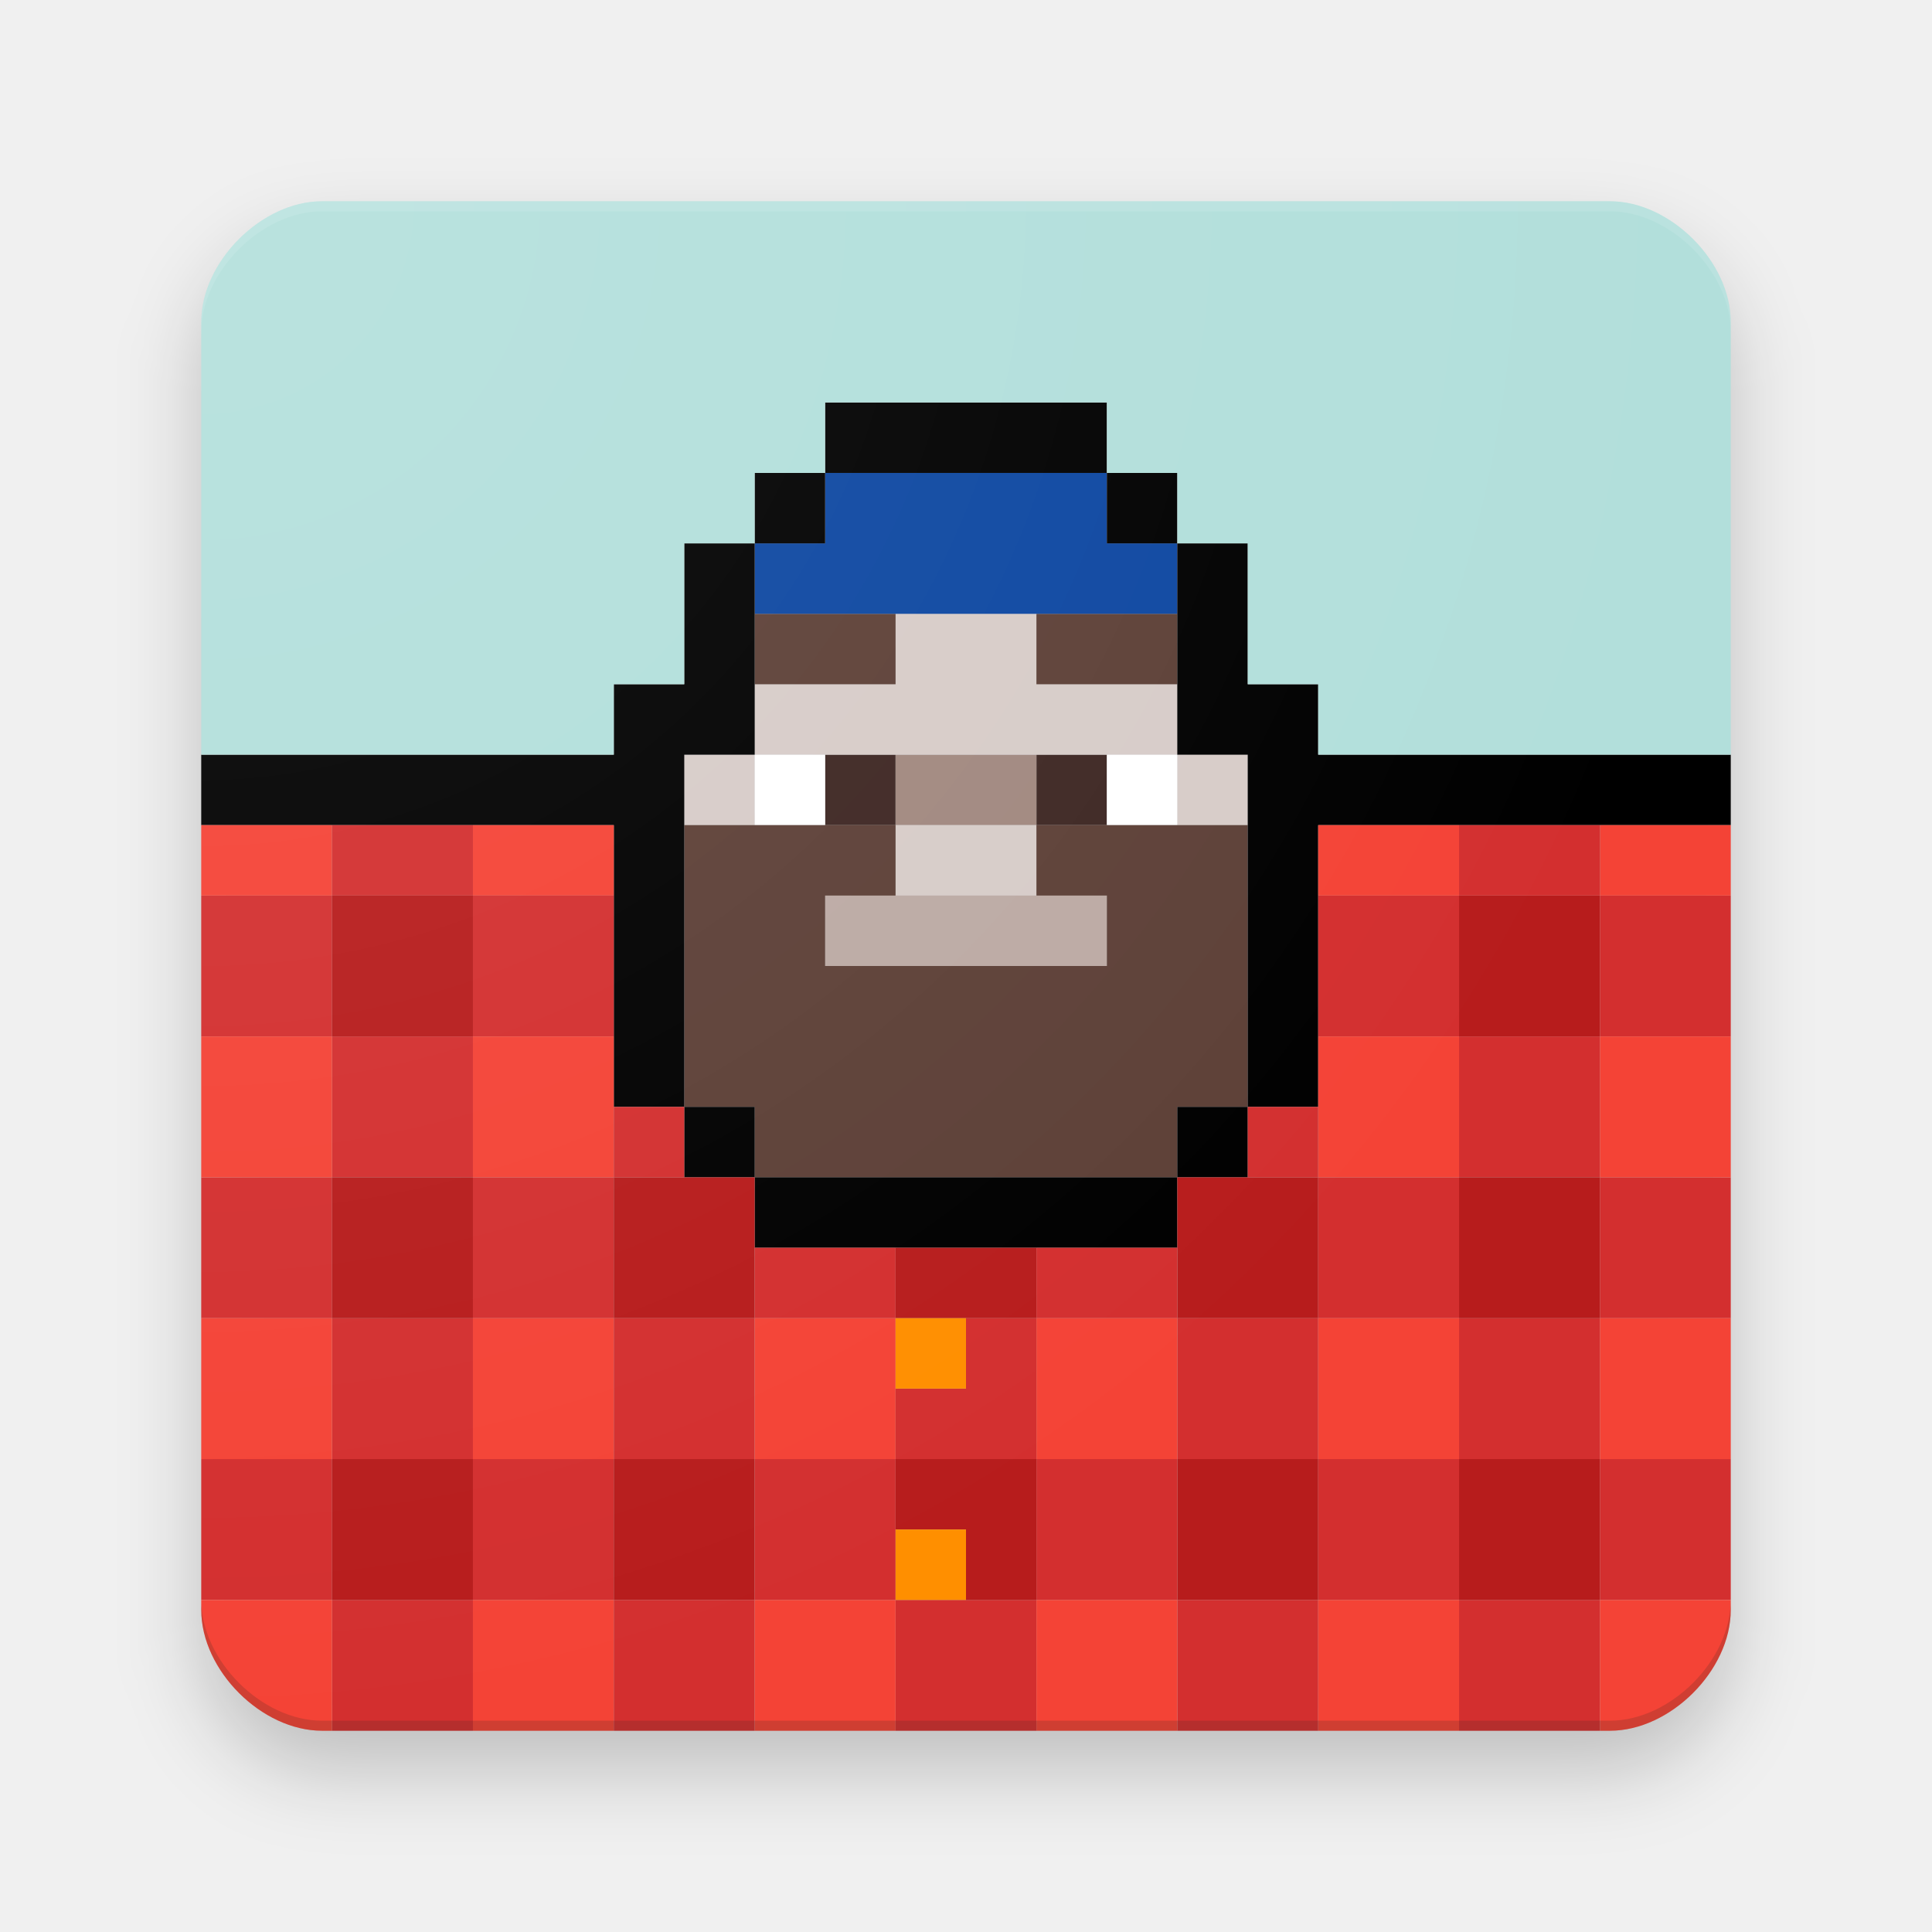
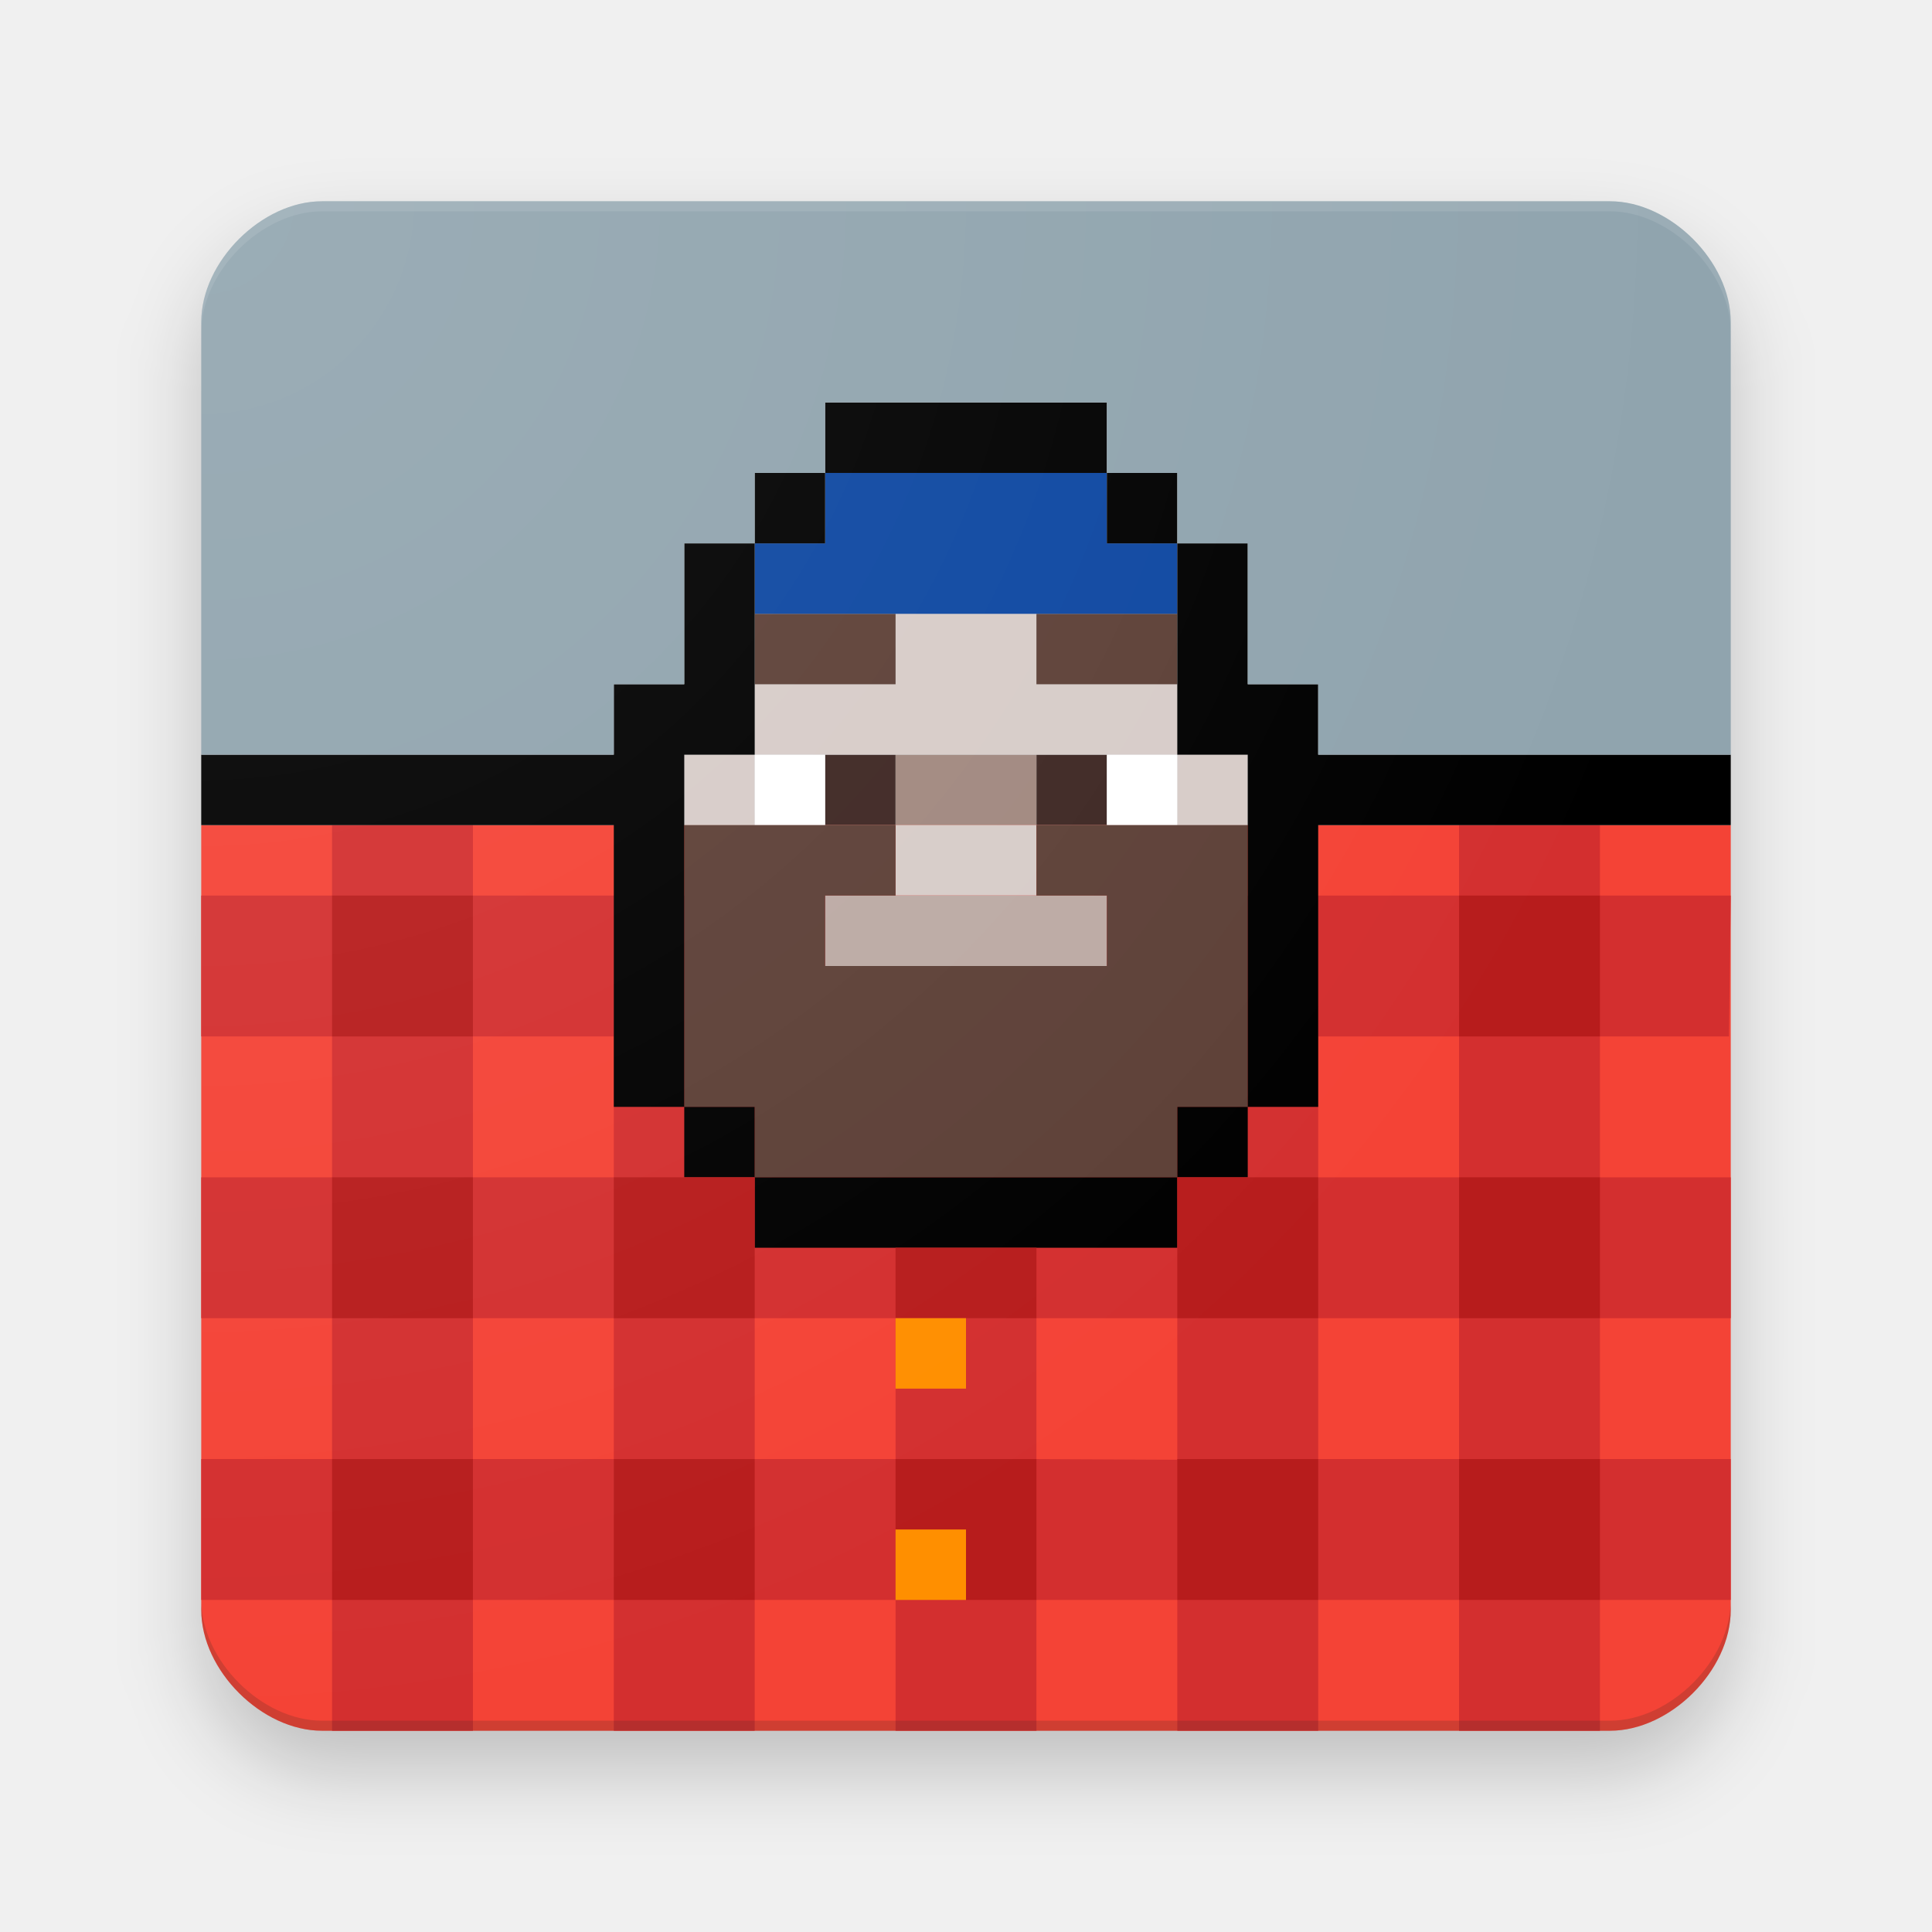
<svg xmlns="http://www.w3.org/2000/svg" xmlns:xlink="http://www.w3.org/1999/xlink" width="192" height="192" viewBox="0 0 192 192" id="svg2" version="1.1">
  <defs id="defs4">
    <linearGradient id="linearGradient4194">
      <stop style="stop-color:#ffffff;stop-opacity:1;" offset="0" id="stop4196" />
      <stop style="stop-color:#ffffff;stop-opacity:0;" offset="1" id="stop4198" />
    </linearGradient>
    <clipPath clipPathUnits="userSpaceOnUse" id="clipPath10430">
      <path d="m 1241.028,39.341 224.537,0 0,178.031 -224.537,0 0,-178.031 z" id="path10432" />
    </clipPath>
    <clipPath clipPathUnits="userSpaceOnUse" id="clipPath10438">
      <path d="m 1260.156,213.348 0,-170.227 191.334,0 0,170.227" id="path10440" />
    </clipPath>
    <radialGradient xlink:href="#linearGradient4194" id="radialGradient4200" cx="20" cy="880.362" fx="20" fy="880.362" r="76" gradientTransform="matrix(2.6607556e-7,2,-2,2.6629458e-7,1780.725,840.3619)" gradientUnits="userSpaceOnUse" />
    <filter style="color-interpolation-filters:sRGB;" id="filter5248">
      <feFlood flood-opacity="0.2" flood-color="rgb(0,0,0)" result="flood" id="feFlood5250" />
      <feComposite in="flood" in2="SourceGraphic" operator="in" result="composite1" id="feComposite5252" />
      <feGaussianBlur in="composite1" stdDeviation="4" result="blur" id="feGaussianBlur5254" />
      <feOffset dx="4.57967e-015" dy="4" result="offset" id="feOffset5256" />
      <feComposite in="SourceGraphic" in2="offset" operator="over" result="composite2" id="feComposite5258" />
    </filter>
  </defs>
  <g id="layer2">
-     <g transform="translate(0,-860.3622)" style="filter:url(#filter5248)" id="g4993">
-       <path id="path4809" d="m 82,942.362 0,-7 7,0 0,7 z" style="fill:#3e2723;fill-opacity:1;fill-rule:evenodd;stroke:none;stroke-width:1px;stroke-linecap:butt;stroke-linejoin:miter;stroke-opacity:1" />
-       <path id="path4811" d="m 110,942.362 0,-7 -7,0 0,7 z" style="fill:#3e2723;fill-opacity:1;fill-rule:evenodd;stroke:none;stroke-width:1px;stroke-linecap:butt;stroke-linejoin:miter;stroke-opacity:1" />
-       <path id="path4813" d="m 89,942.362 14,0 0,-7 -14,0 z" style="fill:#a1887f;fill-opacity:1;fill-rule:evenodd;stroke:none;stroke-width:1px;stroke-linecap:butt;stroke-linejoin:miter;stroke-opacity:1" />
-       <path id="path4817" d="m 75,935.362 42,0 0,-7 -14,0 0,-7 -14,0 0,7 -14,0 z" style="fill:#d7ccc8;fill-opacity:1;fill-rule:evenodd;stroke:none;stroke-width:1px;stroke-linecap:butt;stroke-linejoin:miter;stroke-opacity:1" />
-       <path id="path4819" d="m 89,942.362 0,7 14,0 0,-7 z" style="fill:#d7ccc8;fill-opacity:1;fill-rule:evenodd;stroke:none;stroke-width:1px;stroke-linecap:butt;stroke-linejoin:miter;stroke-opacity:1" />
-       <path id="path4821" d="m 75,935.362 0,7 -7,0 0,-7 z" style="fill:#d7ccc8;fill-opacity:1;fill-rule:evenodd;stroke:none;stroke-width:1px;stroke-linecap:butt;stroke-linejoin:miter;stroke-opacity:1" />
-       <path id="path4823" d="m 117,935.362 0,7 7,0 0,-7 z" style="fill:#d7ccc8;fill-opacity:1;fill-rule:evenodd;stroke:none;stroke-width:1px;stroke-linecap:butt;stroke-linejoin:miter;stroke-opacity:1" />
-       <path id="path4825" d="m 110,935.362 0,7 7,0 0,-7 z" style="fill:#ffffff;fill-opacity:1;fill-rule:evenodd;stroke:none;stroke-width:1px;stroke-linecap:butt;stroke-linejoin:miter;stroke-opacity:1" />
-       <path id="path4827" d="m 82,942.362 -7,0 0,-7 7,0 z" style="fill:#ffffff;fill-opacity:1;fill-rule:evenodd;stroke:none;stroke-width:1px;stroke-linecap:butt;stroke-linejoin:miter;stroke-opacity:1" />
-       <path id="path4829" d="m 82,949.362 0,7 28,0 0,-7 z" style="fill:#bcaaa4;fill-opacity:1;fill-rule:evenodd;stroke:none;stroke-width:1px;stroke-linecap:butt;stroke-linejoin:miter;stroke-opacity:1" />
-       <path id="path4831" d="m 75,928.362 0,-7 14,0 0,7 z" style="fill:#5d4037;fill-opacity:1;fill-rule:evenodd;stroke:none;stroke-width:1px;stroke-linecap:butt;stroke-linejoin:miter;stroke-opacity:1" />
-       <path id="path4833" d="m 103,921.362 0,7 14,0 0,-7 z" style="fill:#5d4037;fill-opacity:1;fill-rule:evenodd;stroke:none;stroke-width:1px;stroke-linecap:butt;stroke-linejoin:miter;stroke-opacity:1" />
-       <path id="path4835" d="m 68,942.362 21,0 0,7 -7,0 0,7 28,0 0,-7 -7,0 0,-7 21,0 0,28 -7,0 0,7 -42,0 0,-7 -7,0 z" style="fill:#5d4037;fill-opacity:1;fill-rule:evenodd;stroke:none;stroke-width:1px;stroke-linecap:butt;stroke-linejoin:miter;stroke-opacity:1" />
-       <path id="path4837" d="m 75,921.362 0,-7 7,0 0,-7 28,0 0,7 7,0 0,7 z" style="fill:#0d47a1;fill-opacity:1;fill-rule:evenodd;stroke:none;stroke-width:1px;stroke-linecap:butt;stroke-linejoin:miter;stroke-opacity:1" />
-       <path id="path4839" d="m 82,907.362 0,-7 28,0 0,7 z" style="fill:#000000;fill-opacity:1;fill-rule:evenodd;stroke:none;stroke-width:1px;stroke-linecap:butt;stroke-linejoin:miter;stroke-opacity:1" />
-       <path id="path4841" d="m 110,907.362 7,0 0,7 -7,0 0,-7 z" style="fill:#000000;fill-opacity:1;fill-rule:evenodd;stroke:none;stroke-width:1px;stroke-linecap:butt;stroke-linejoin:miter;stroke-opacity:1" />
-       <path id="path4843" d="m 117,914.362 7,0 0,14 7,0 0,7 41,0 0,7 -41,0 0,28 -7,0 0,-35 -7,0 z" style="fill:#000000;fill-opacity:1;fill-rule:evenodd;stroke:none;stroke-width:1px;stroke-linecap:butt;stroke-linejoin:miter;stroke-opacity:1" />
-       <path id="path4845" d="m 124,970.362 0,7 -7,0 0,-7 z" style="fill:#000000;fill-opacity:1;fill-rule:evenodd;stroke:none;stroke-width:1px;stroke-linecap:butt;stroke-linejoin:miter;stroke-opacity:1" />
-       <path id="path4847" d="m 117,977.362 0,7 -42,0 0,-7 z" style="fill:#000000;fill-opacity:1;fill-rule:evenodd;stroke:none;stroke-width:1px;stroke-linecap:butt;stroke-linejoin:miter;stroke-opacity:1" />
-       <path id="path4849" d="m 75,977.362 -7,0 0,-7 7,0 z" style="fill:#000000;fill-opacity:1;fill-rule:evenodd;stroke:none;stroke-width:1px;stroke-linecap:butt;stroke-linejoin:miter;stroke-opacity:1" />
-       <path id="path4851" d="m 68,970.362 -7,0 0,-28 -41,0 0,-7 41,0 0,-7 7,0 0,-14 7,0 0,21 -7,0 z" style="fill:#000000;fill-opacity:1;fill-rule:evenodd;stroke:none;stroke-width:1px;stroke-linecap:butt;stroke-linejoin:miter;stroke-opacity:1" />
-       <path id="path4853" d="m 75,914.362 0,-7 7,0 0,7 z" style="fill:#000000;fill-opacity:1;fill-rule:evenodd;stroke:none;stroke-width:1px;stroke-linecap:butt;stroke-linejoin:miter;stroke-opacity:1" />
-       <path id="path4855" d="m 61,949.362 -14,0 0,-7 14,0 z" style="fill:#f44336;fill-opacity:1;fill-rule:evenodd;stroke:none;stroke-width:1px;stroke-linecap:butt;stroke-linejoin:miter;stroke-opacity:1" />
-       <path id="path4857" d="m 61,949.362 0,14 -14,0 0,-14 z" style="fill:#d32f2f;fill-opacity:1;fill-rule:evenodd;stroke:none;stroke-width:1px;stroke-linecap:butt;stroke-linejoin:miter;stroke-opacity:1" />
-       <path style="fill:#d32f2f;fill-opacity:1;fill-rule:evenodd;stroke:none;stroke-width:1px;stroke-linecap:butt;stroke-linejoin:miter;stroke-opacity:1" d="m 61,977.362 0,14 -14,0 0,-14 z" id="path4859" />
-       <path id="path4861" d="m 61,1005.362 0,14 -14,0 0,-14 z" style="fill:#d32f2f;fill-opacity:1;fill-rule:evenodd;stroke:none;stroke-width:1px;stroke-linecap:butt;stroke-linejoin:miter;stroke-opacity:1" />
-       <path style="fill:#d32f2f;fill-opacity:1;fill-rule:evenodd;stroke:none;stroke-width:1px;stroke-linecap:butt;stroke-linejoin:miter;stroke-opacity:1" d="m 47,963.362 0,14 -14,0 0,-14 z" id="path4863" />
-       <path id="path4865" d="m 33,977.362 0,14 -13,0 0,-14 z" style="fill:#d32f2f;fill-opacity:1;fill-rule:evenodd;stroke:none;stroke-width:1px;stroke-linecap:butt;stroke-linejoin:miter;stroke-opacity:1" />
-       <path style="fill:#d32f2f;fill-opacity:1;fill-rule:evenodd;stroke:none;stroke-width:1px;stroke-linecap:butt;stroke-linejoin:miter;stroke-opacity:1" d="m 33,1005.362 0,14 -13,0 0,-14 z" id="path4867" />
-       <path id="path4869" d="m 47,1019.362 0,13 -14,0 0,-13 z" style="fill:#d32f2f;fill-opacity:1;fill-rule:evenodd;stroke:none;stroke-width:1px;stroke-linecap:butt;stroke-linejoin:miter;stroke-opacity:1" />
-       <path style="fill:#d32f2f;fill-opacity:1;fill-rule:evenodd;stroke:none;stroke-width:1px;stroke-linecap:butt;stroke-linejoin:miter;stroke-opacity:1" d="m 47,991.362 0,14 -14,0 0,-14 z" id="path4871" />
-       <path id="path4873" d="m 33,949.362 0,14 -13,0 0,-14 z" style="fill:#d32f2f;fill-opacity:1;fill-rule:evenodd;stroke:none;stroke-width:1px;stroke-linecap:butt;stroke-linejoin:miter;stroke-opacity:1" />
-       <path style="fill:#f44336;fill-opacity:1;fill-rule:evenodd;stroke:none;stroke-width:1px;stroke-linecap:butt;stroke-linejoin:miter;stroke-opacity:1" d="m 33,949.362 -13,0 0,-7 13,0 z" id="path4877" />
-       <path style="fill:#d32f2f;fill-opacity:1;fill-rule:evenodd;stroke:none;stroke-width:1px;stroke-linecap:butt;stroke-linejoin:miter;stroke-opacity:1" d="m 47,949.362 -14,0 0,-7 14,0 z" id="path4879" />
-       <path style="fill:#b71c1c;fill-opacity:1;fill-rule:evenodd;stroke:none;stroke-width:1px;stroke-linecap:butt;stroke-linejoin:miter;stroke-opacity:1" d="m 47,949.362 0,14 -14,0 0,-14 z" id="path4881" />
-       <path id="path4883" d="m 47,977.362 0,14 -14,0 0,-14 z" style="fill:#b71c1c;fill-opacity:1;fill-rule:evenodd;stroke:none;stroke-width:1px;stroke-linecap:butt;stroke-linejoin:miter;stroke-opacity:1" />
-       <path style="fill:#b71c1c;fill-opacity:1;fill-rule:evenodd;stroke:none;stroke-width:1px;stroke-linecap:butt;stroke-linejoin:miter;stroke-opacity:1" d="m 47,1005.362 0,14 -14,0 0,-14 z" id="path4885" />
-       <path id="path4887" d="m 75,1005.362 0,14 -14,0 0,-14 z" style="fill:#b71c1c;fill-opacity:1;fill-rule:evenodd;stroke:none;stroke-width:1px;stroke-linecap:butt;stroke-linejoin:miter;stroke-opacity:1" />
-       <path style="fill:#b71c1c;fill-opacity:1;fill-rule:evenodd;stroke:none;stroke-width:1px;stroke-linecap:butt;stroke-linejoin:miter;stroke-opacity:1" d="m 131,1005.362 0,14 -14,0 0,-14 z" id="path4889" />
-       <path style="fill:#b71c1c;fill-opacity:1;fill-rule:evenodd;stroke:none;stroke-width:1px;stroke-linecap:butt;stroke-linejoin:miter;stroke-opacity:1" d="m 75,977.362 0,14 -14,0 0,-14 z" id="path4891" />
-       <path style="fill:#f44336;fill-opacity:1;fill-rule:evenodd;stroke:none;stroke-width:1px;stroke-linecap:butt;stroke-linejoin:miter;stroke-opacity:1" d="m 33,963.362 0,14 -13,0 0,-14 z" id="path4893" />
-       <path id="path4895" d="m 33,991.362 0,14 -13,0 0,-14 z" style="fill:#f44336;fill-opacity:1;fill-rule:evenodd;stroke:none;stroke-width:1px;stroke-linecap:butt;stroke-linejoin:miter;stroke-opacity:1" />
-       <path style="fill:#f44336;fill-opacity:1;fill-rule:evenodd;stroke:none;stroke-width:1px;stroke-linecap:butt;stroke-linejoin:miter;stroke-opacity:1" d="m 33,1019.362 0,13 -1,0 c -6,0 -12,-6 -12,-12 l 0,-1 z" id="path4897" />
-       <path id="path4899" d="m 61,963.362 0,14 -14,0 0,-14 z" style="fill:#f44336;fill-opacity:1;fill-rule:evenodd;stroke:none;stroke-width:1px;stroke-linecap:butt;stroke-linejoin:miter;stroke-opacity:1" />
-       <path id="path4901" d="m 61,977.362 7,0 0,-7 -7,0 z" style="fill:#d32f2f;fill-opacity:1;fill-rule:evenodd;stroke:none;stroke-width:1px;stroke-linecap:butt;stroke-linejoin:miter;stroke-opacity:1" />
-       <path style="fill:#f44336;fill-opacity:1;fill-rule:evenodd;stroke:none;stroke-width:1px;stroke-linecap:butt;stroke-linejoin:miter;stroke-opacity:1" d="m 61,991.362 0,14 -14,0 0,-14 z" id="path4903" />
-       <path id="path4905" d="m 61,1019.362 0,13 -14,0 0,-13 z" style="fill:#f44336;fill-opacity:1;fill-rule:evenodd;stroke:none;stroke-width:1px;stroke-linecap:butt;stroke-linejoin:miter;stroke-opacity:1" />
-       <path id="path4907" d="m 89,991.362 -14,0 0,-7 14,0 z" style="fill:#d32f2f;fill-opacity:1;fill-rule:evenodd;stroke:none;stroke-width:1px;stroke-linecap:butt;stroke-linejoin:miter;stroke-opacity:1" />
-       <path style="fill:#b71c1c;fill-opacity:1;fill-rule:evenodd;stroke:none;stroke-width:1px;stroke-linecap:butt;stroke-linejoin:miter;stroke-opacity:1" d="m 103,991.362 -14,0 0,-7 14,0 z" id="path4909" />
-       <path id="path4911" d="m 75,991.362 0,14 -14,0 0,-14 z" style="fill:#d32f2f;fill-opacity:1;fill-rule:evenodd;stroke:none;stroke-width:1px;stroke-linecap:butt;stroke-linejoin:miter;stroke-opacity:1" />
-       <path style="fill:#d32f2f;fill-opacity:1;fill-rule:evenodd;stroke:none;stroke-width:1px;stroke-linecap:butt;stroke-linejoin:miter;stroke-opacity:1" d="m 75,1019.362 0,13 -14,0 0,-13 z" id="path4913" />
-       <path id="path4915" d="m 103,1019.362 0,13 -14,0 0,-13 z" style="fill:#d32f2f;fill-opacity:1;fill-rule:evenodd;stroke:none;stroke-width:1px;stroke-linecap:butt;stroke-linejoin:miter;stroke-opacity:1" />
-       <path style="fill:#d32f2f;fill-opacity:1;fill-rule:evenodd;stroke:none;stroke-width:1px;stroke-linecap:butt;stroke-linejoin:miter;stroke-opacity:1" d="m 131,1019.362 0,13 -14,0 0,-13 z" id="path4917" />
-       <path id="path4919" d="m 159,1019.362 0,13 -14,0 0,-13 z" style="fill:#d32f2f;fill-opacity:1;fill-rule:evenodd;stroke:none;stroke-width:1px;stroke-linecap:butt;stroke-linejoin:miter;stroke-opacity:1" />
-       <path style="fill:#d32f2f;fill-opacity:1;fill-rule:evenodd;stroke:none;stroke-width:1px;stroke-linecap:butt;stroke-linejoin:miter;stroke-opacity:1" d="m 159,991.362 0,14 -14,0 0,-14 z" id="path4921" />
-       <path id="path4923" d="m 159,963.362 0,14 -14,0 0,-14 z" style="fill:#d32f2f;fill-opacity:1;fill-rule:evenodd;stroke:none;stroke-width:1px;stroke-linecap:butt;stroke-linejoin:miter;stroke-opacity:1" />
-       <path id="path4927" d="m 131,977.362 0,14 -14,0 0,-14 z" style="fill:#b71c1c;fill-opacity:1;fill-rule:evenodd;stroke:none;stroke-width:1px;stroke-linecap:butt;stroke-linejoin:miter;stroke-opacity:1" />
-       <path id="path4929" d="m 131,991.362 0,14 -14,0 0,-14 z" style="fill:#d32f2f;fill-opacity:1;fill-rule:evenodd;stroke:none;stroke-width:1px;stroke-linecap:butt;stroke-linejoin:miter;stroke-opacity:1" />
-       <path id="path4931" d="m 117,1005.362 0,14 -14,0 0,-14 z" style="fill:#d32f2f;fill-opacity:1;fill-rule:evenodd;stroke:none;stroke-width:1px;stroke-linecap:butt;stroke-linejoin:miter;stroke-opacity:1" />
-       <path style="fill:#d32f2f;fill-opacity:1;fill-rule:evenodd;stroke:none;stroke-width:1px;stroke-linecap:butt;stroke-linejoin:miter;stroke-opacity:1" d="m 89,1005.362 0,14 -14,0 0,-14 z" id="path4933" />
-       <path style="fill:#d32f2f;fill-opacity:1;fill-rule:evenodd;stroke:none;stroke-width:1px;stroke-linecap:butt;stroke-linejoin:miter;stroke-opacity:1" d="m 117,991.362 -14,0 0,-7 14,0 z" id="path4935" />
-       <path id="path4937" d="m 159,1005.362 0,14 -14,0 0,-14 z" style="fill:#b71c1c;fill-opacity:1;fill-rule:evenodd;stroke:none;stroke-width:1px;stroke-linecap:butt;stroke-linejoin:miter;stroke-opacity:1" />
-       <path style="fill:#d32f2f;fill-opacity:1;fill-rule:evenodd;stroke:none;stroke-width:1px;stroke-linecap:butt;stroke-linejoin:miter;stroke-opacity:1" d="m 145,1005.362 0,14 -14,0 0,-14 z" id="path4939" />
-       <path id="path4941" d="m 172,1005.362 0,14 -13,0 0,-14 z" style="fill:#d32f2f;fill-opacity:1;fill-rule:evenodd;stroke:none;stroke-width:1px;stroke-linecap:butt;stroke-linejoin:miter;stroke-opacity:1" />
-       <path style="fill:#b71c1c;fill-opacity:1;fill-rule:evenodd;stroke:none;stroke-width:1px;stroke-linecap:butt;stroke-linejoin:miter;stroke-opacity:1" d="m 159,977.362 0,14 -14,0 0,-14 z" id="path4943" />
-       <path id="path4945" d="m 159,949.362 0,14 -14,0 0,-14 z" style="fill:#b71c1c;fill-opacity:1;fill-rule:evenodd;stroke:none;stroke-width:1px;stroke-linecap:butt;stroke-linejoin:miter;stroke-opacity:1" />
-       <path id="path4947" d="m 145,977.362 0,14 -14,0 0,-14 z" style="fill:#d32f2f;fill-opacity:1;fill-rule:evenodd;stroke:none;stroke-width:1px;stroke-linecap:butt;stroke-linejoin:miter;stroke-opacity:1" />
-       <path style="fill:#d32f2f;fill-opacity:1;fill-rule:evenodd;stroke:none;stroke-width:1px;stroke-linecap:butt;stroke-linejoin:miter;stroke-opacity:1" d="m 145,949.362 0,14 -14,0 0,-14 z" id="path4949" />
-       <path style="fill:#d32f2f;fill-opacity:1;fill-rule:evenodd;stroke:none;stroke-width:1px;stroke-linecap:butt;stroke-linejoin:miter;stroke-opacity:1" d="m 172,977.362 0,14 -13,0 0,-14 z" id="path4951" />
-       <path id="path4953" d="m 172,949.362 0,14 -13,0 0,-14 z" style="fill:#d32f2f;fill-opacity:1;fill-rule:evenodd;stroke:none;stroke-width:1px;stroke-linecap:butt;stroke-linejoin:miter;stroke-opacity:1" />
-       <path style="fill:#f44336;fill-opacity:1;fill-rule:evenodd;stroke:none;stroke-width:1px;stroke-linecap:butt;stroke-linejoin:miter;stroke-opacity:1" d="m 89,1019.362 0,13 -14,0 0,-13 z" id="path4955" />
-       <path id="path4957" d="m 117,1019.362 0,13 -14,0 0,-13 z" style="fill:#f44336;fill-opacity:1;fill-rule:evenodd;stroke:none;stroke-width:1px;stroke-linecap:butt;stroke-linejoin:miter;stroke-opacity:1" />
-       <path style="fill:#f44336;fill-opacity:1;fill-rule:evenodd;stroke:none;stroke-width:1px;stroke-linecap:butt;stroke-linejoin:miter;stroke-opacity:1" d="m 145,1019.362 0,13 -14,0 0,-13 z" id="path4959" />
-       <path id="path4961" d="m 172,1019.362 0,1 c 0,6 -6,12 -12,12 l -1,0 0,-13 z" style="fill:#f44336;fill-opacity:1;fill-rule:evenodd;stroke:none;stroke-width:1px;stroke-linecap:butt;stroke-linejoin:miter;stroke-opacity:1" />
-       <path id="path4963" d="m 89,991.362 0,14 -14,0 0,-14 z" style="fill:#f44336;fill-opacity:1;fill-rule:evenodd;stroke:none;stroke-width:1px;stroke-linecap:butt;stroke-linejoin:miter;stroke-opacity:1" />
-       <path style="fill:#f44336;fill-opacity:1;fill-rule:evenodd;stroke:none;stroke-width:1px;stroke-linecap:butt;stroke-linejoin:miter;stroke-opacity:1" d="m 117,991.362 0,14 -14,0 0,-14 z" id="path4965" />
-       <path id="path4967" d="m 145,991.362 0,14 -14,0 0,-14 z" style="fill:#f44336;fill-opacity:1;fill-rule:evenodd;stroke:none;stroke-width:1px;stroke-linecap:butt;stroke-linejoin:miter;stroke-opacity:1" />
-       <path style="fill:#f44336;fill-opacity:1;fill-rule:evenodd;stroke:none;stroke-width:1px;stroke-linecap:butt;stroke-linejoin:miter;stroke-opacity:1" d="m 172,991.362 0,14 -13,0 0,-14 z" id="path4969" />
-       <path id="path4971" d="m 172,963.362 0,14 -13,0 0,-14 z" style="fill:#f44336;fill-opacity:1;fill-rule:evenodd;stroke:none;stroke-width:1px;stroke-linecap:butt;stroke-linejoin:miter;stroke-opacity:1" />
-       <path style="fill:#f44336;fill-opacity:1;fill-rule:evenodd;stroke:none;stroke-width:1px;stroke-linecap:butt;stroke-linejoin:miter;stroke-opacity:1" d="m 145,963.362 0,14 -14,0 0,-14 z" id="path4973" />
-       <path id="path4975" d="m 124,977.362 7,0 0,-7 -7,0 z" style="fill:#d32f2f;fill-opacity:1;fill-rule:evenodd;stroke:none;stroke-width:1px;stroke-linecap:butt;stroke-linejoin:miter;stroke-opacity:1" />
-       <path style="fill:#f44336;fill-opacity:1;fill-rule:evenodd;stroke:none;stroke-width:1px;stroke-linecap:butt;stroke-linejoin:miter;stroke-opacity:1" d="m 172,949.362 -13,0 0,-7 13,0 z" id="path4977" />
-       <path style="fill:#f44336;fill-opacity:1;fill-rule:evenodd;stroke:none;stroke-width:1px;stroke-linecap:butt;stroke-linejoin:miter;stroke-opacity:1" d="m 145,949.362 -14,0 0,-7 14,0 z" id="path4979" />
-       <path id="path4981" d="m 159,949.362 -14,0 0,-7 14,0 z" style="fill:#d32f2f;fill-opacity:1;fill-rule:evenodd;stroke:none;stroke-width:1px;stroke-linecap:butt;stroke-linejoin:miter;stroke-opacity:1" />
-       <path id="path4983" d="m 89,1005.362 14,0 0,-14 -7,0 0,7 -7,0 z" style="fill:#d32f2f;fill-opacity:1;fill-rule:evenodd;stroke:none;stroke-width:1px;stroke-linecap:butt;stroke-linejoin:miter;stroke-opacity:1" />
-       <path id="path4985" d="m 89,1005.362 0,7 7,0 0,7 7,0 0,-14 z" style="fill:#b71c1c;fill-opacity:1;fill-rule:evenodd;stroke:none;stroke-width:1px;stroke-linecap:butt;stroke-linejoin:miter;stroke-opacity:1" />
-       <path id="path4987" d="m 20,935.362 41,0 0,-7 7,0 0,-14 7,0 0,-7 7,0 0,-7 28,0 0,7 7,0 0,7 7,0 0,14 7,0 0,7 41,0 0,-43 c 0,-6 -6,-12 -12,-12 l -128,0 c -6,0 -12,6 -12,12 z" style="fill:#b2dfdb;fill-opacity:1;fill-rule:evenodd;stroke:none;stroke-width:1px;stroke-linecap:butt;stroke-linejoin:miter;stroke-opacity:1" />
-       <path id="path4989" d="m 89,991.362 0,7 7,0 0,-7 z" style="fill:#ff8f00;fill-opacity:1;fill-rule:evenodd;stroke:none;stroke-width:1px;stroke-linecap:butt;stroke-linejoin:miter;stroke-opacity:1" />
-       <path style="fill:#ff8f00;fill-opacity:1;fill-rule:evenodd;stroke:none;stroke-width:1px;stroke-linecap:butt;stroke-linejoin:miter;stroke-opacity:1" d="m 89,1012.362 0,7 7,0 0,-7 z" id="path4991" />
+     <g id="g7391" style="filter:url(#filter5248)">
+       <path id="path4809" d="M 82 75 L 82 82 L 89 82 L 89 75 L 82 75 z M 103 75 L 103 82 L 110 82 L 110 75 L 103 75 z " style="fill:#3e2723;fill-opacity:1;fill-rule:evenodd;stroke:none;stroke-width:1px;stroke-linecap:butt;stroke-linejoin:miter;stroke-opacity:1" />
+       <path id="path4813" d="m 89,82 14,0 0,-7 -14,0 z" style="fill:#a1887f;fill-opacity:1;fill-rule:evenodd;stroke:none;stroke-width:1px;stroke-linecap:butt;stroke-linejoin:miter;stroke-opacity:1" />
+       <path id="path7382" d="m 20,82 152,0 0,78 c 0,6 -6,12 -12,12 l -128,0 c -6,0 -12,-6 -12,-12 z" style="fill:#f44336;fill-opacity:1;fill-rule:evenodd;stroke:none;stroke-width:1px;stroke-linecap:butt;stroke-linejoin:miter;stroke-opacity:1" />
+       <path id="path4817" d="M 89 61 L 89 68 L 75 68 L 75 75 L 117 75 L 117 68 L 103 68 L 103 61 L 89 61 z M 117 75 L 117 82 L 124 82 L 124 75 L 117 75 z M 75 75 L 68 75 L 68 82 L 75 82 L 75 75 z M 89 82 L 89 89 L 103 89 L 103 82 L 89 82 z " style="fill:#d7ccc8;fill-opacity:1;fill-rule:evenodd;stroke:none;stroke-width:1px;stroke-linecap:butt;stroke-linejoin:miter;stroke-opacity:1" />
+       <path id="path4825" d="M 75 75 L 75 82 L 82 82 L 82 75 L 75 75 z M 110 75 L 110 82 L 117 82 L 117 75 L 110 75 z " style="fill:#ffffff;fill-opacity:1;fill-rule:evenodd;stroke:none;stroke-width:1px;stroke-linecap:butt;stroke-linejoin:miter;stroke-opacity:1" />
+       <path id="path4865" d="m 33,82 0,7 -13,0 0,14 13,0 0,14 -13,0 0,14 13,0 0,14 -13,0 0,14 13,0 0,13 14,0 0,-13 14,0 0,13 14,0 0,-13 14,0 0,13 14,0 0,-13 14,0 0,13 14,0 0,-13 14,0 0,13 14,0 0,-13 13,0 0,-14 -13,0 0,-14 13,0 0,-14 -13,0 0,-14 12.822,0 L 172,89 l -13,0 0,-7 -14,0 0,7 -98,0 0,-7 z m 14,21 14,0 0,14 -14,0 z m 28,0 42,0 0,14 -42,0 z m 56,0 14,0 0,14 -14,0 z m -84,28 14,0 0,14 -14,0 z m 28,0 14,0 0,14 -14,0 z m 28,0 14,0 0,14.067 L 103,145 Z m 28,0 14,0 0,14 -14,0 z" style="fill:#d32f2f;fill-opacity:1;fill-rule:evenodd;stroke:none;stroke-width:1px;stroke-linecap:butt;stroke-linejoin:miter;stroke-opacity:1" />
+       <path id="path4829" d="m 82,89 0,7 28,0 0,-7 z" style="fill:#bcaaa4;fill-opacity:1;fill-rule:evenodd;stroke:none;stroke-width:1px;stroke-linecap:butt;stroke-linejoin:miter;stroke-opacity:1" />
+       <path id="path4831" d="M 75 61 L 75 68 L 89 68 L 89 61 L 75 61 z M 103 61 L 103 68 L 117 68 L 117 61 L 103 61 z M 68 82 L 68 110 L 75 110 L 75 117 L 117 117 L 117 110 L 124 110 L 124 82 L 103 82 L 103 89 L 110 89 L 110 96 L 82 96 L 82 89 L 89 89 L 89 82 L 68 82 z " style="fill:#5d4037;fill-opacity:1;fill-rule:evenodd;stroke:none;stroke-width:1px;stroke-linecap:butt;stroke-linejoin:miter;stroke-opacity:1" />
+       <path id="path4837" d="m 75,61 0,-7 7,0 0,-7 28,0 0,7 7,0 0,7 z" style="fill:#0d47a1;fill-opacity:1;fill-rule:evenodd;stroke:none;stroke-width:1px;stroke-linecap:butt;stroke-linejoin:miter;stroke-opacity:1" />
+       <path id="path4839" d="M 82 40 L 82 47 L 110 47 L 110 40 L 82 40 z M 110 47 L 110 54 L 117 54 L 117 47 L 110 47 z M 117 54 L 117 75 L 124 75 L 124 110 L 131 110 L 131 82 L 172 82 L 172 75 L 131 75 L 131 68 L 124 68 L 124 54 L 117 54 z M 124 110 L 117 110 L 117 117 L 124 117 L 124 110 z M 117 117 L 75 117 L 75 124 L 117 124 L 117 117 z M 75 117 L 75 110 L 68 110 L 68 117 L 75 117 z M 68 110 L 68 75 L 75 75 L 75 54 L 68 54 L 68 68 L 61 68 L 61 75 L 20 75 L 20 82 L 61 82 L 61 110 L 68 110 z M 75 54 L 82 54 L 82 47 L 75 47 L 75 54 z " style="fill:#000000;fill-opacity:1;fill-rule:evenodd;stroke:none;stroke-width:1px;stroke-linecap:butt;stroke-linejoin:miter;stroke-opacity:1" />
+       <path style="fill:#b71c1c;fill-opacity:1;fill-rule:evenodd;stroke:none;stroke-width:1px;stroke-linecap:butt;stroke-linejoin:miter;stroke-opacity:1" d="m 47,89 0,14 -14,0 0,-14 z" id="path4881" />
+       <path id="path4883" d="m 47,117 0,14 -14,0 0,-14 z" style="fill:#b71c1c;fill-opacity:1;fill-rule:evenodd;stroke:none;stroke-width:1px;stroke-linecap:butt;stroke-linejoin:miter;stroke-opacity:1" />
+       <path style="fill:#b71c1c;fill-opacity:1;fill-rule:evenodd;stroke:none;stroke-width:1px;stroke-linecap:butt;stroke-linejoin:miter;stroke-opacity:1" d="m 47,145 0,14 -14,0 0,-14 z" id="path4885" />
+       <path id="path4887" d="m 75,145 0,14 -14,0 0,-14 z" style="fill:#b71c1c;fill-opacity:1;fill-rule:evenodd;stroke:none;stroke-width:1px;stroke-linecap:butt;stroke-linejoin:miter;stroke-opacity:1" />
+       <path style="fill:#b71c1c;fill-opacity:1;fill-rule:evenodd;stroke:none;stroke-width:1px;stroke-linecap:butt;stroke-linejoin:miter;stroke-opacity:1" d="m 131,145 0,14 -14,0 0,-14 z" id="path4889" />
+       <path style="fill:#b71c1c;fill-opacity:1;fill-rule:evenodd;stroke:none;stroke-width:1px;stroke-linecap:butt;stroke-linejoin:miter;stroke-opacity:1" d="m 75,117 0,14 -14,0 0,-14 z" id="path4891" />
+       <path style="fill:#b71c1c;fill-opacity:1;fill-rule:evenodd;stroke:none;stroke-width:1px;stroke-linecap:butt;stroke-linejoin:miter;stroke-opacity:1" d="m 103,131 -14,0 0,-7 14,0 z" id="path4909" />
+       <path id="path4927" d="m 131,117 0,14 -14,0 0,-14 z" style="fill:#b71c1c;fill-opacity:1;fill-rule:evenodd;stroke:none;stroke-width:1px;stroke-linecap:butt;stroke-linejoin:miter;stroke-opacity:1" />
+       <path id="path4937" d="m 159,145 0,14 -14,0 0,-14 z" style="fill:#b71c1c;fill-opacity:1;fill-rule:evenodd;stroke:none;stroke-width:1px;stroke-linecap:butt;stroke-linejoin:miter;stroke-opacity:1" />
+       <path style="fill:#b71c1c;fill-opacity:1;fill-rule:evenodd;stroke:none;stroke-width:1px;stroke-linecap:butt;stroke-linejoin:miter;stroke-opacity:1" d="m 159,117 0,14 -14,0 0,-14 z" id="path4943" />
+       <path id="path4945" d="m 159,89 0,14 -14,0 0,-14 z" style="fill:#b71c1c;fill-opacity:1;fill-rule:evenodd;stroke:none;stroke-width:1px;stroke-linecap:butt;stroke-linejoin:miter;stroke-opacity:1" />
+       <path id="path4985" d="m 89,145 0,7 7,0 0,7 7,0 0,-14 z" style="fill:#b71c1c;fill-opacity:1;fill-rule:evenodd;stroke:none;stroke-width:1px;stroke-linecap:butt;stroke-linejoin:miter;stroke-opacity:1" />
+       <path id="path4987" d="m 20,75 41,0 0,-7 7,0 0,-14 7,0 0,-7 7,0 0,-7 28,0 0,7 7,0 0,7 7,0 0,14 7,0 0,7 41,0 0,-43 c 0,-6 -6,-12 -12,-12 L 32,20 c -6,0 -12,6 -12,12 z" style="fill:#90a4ae;fill-opacity:1;fill-rule:evenodd;stroke:none;stroke-width:1px;stroke-linecap:butt;stroke-linejoin:miter;stroke-opacity:1" />
+       <path id="path4989" d="M 89 131 L 89 138 L 96 138 L 96 131 L 89 131 z M 89 152 L 89 159 L 96 159 L 96 152 L 89 152 z " style="fill:#ff8f00;fill-opacity:1;fill-rule:evenodd;stroke:none;stroke-width:1px;stroke-linecap:butt;stroke-linejoin:miter;stroke-opacity:1" />
    </g>
  </g>
  <g id="layer3">
    <path style="opacity:0.1;fill:#ffffff;fill-opacity:1;fill-rule:evenodd;stroke:none;stroke-width:1px;stroke-linecap:butt;stroke-linejoin:miter;stroke-opacity:1" d="m 32,20 c -6,0 -12,6 -12,12 l 0,1 c 0,-6 6,-12 12,-12 l 128,0 c 6,0 12,6 12,12 l 0,-1 c 0,-6 -6,-12 -12,-12 L 32,20 Z" id="path4180" />
    <path style="opacity:0.2;fill:#3e2723;fill-opacity:1;fill-rule:evenodd;stroke:none;stroke-width:1px;stroke-linecap:butt;stroke-linejoin:miter;stroke-opacity:1" d="m 20,159 0,1 c 0,6 6,12 12,12 l 128,0 c 6,0 12,-6 12,-12 l 0,-1 c 0,6 -6,12 -12,12 l -128,0 c -6,0 -12,-6 -12,-12 z" id="path4186" />
    <path id="path4192" d="m 32,880.362 128,0 c 6,0 12,6 12,12 l 0,128 c 0,6 -6,12 -12,12 l -128,0 c -6,0 -12,-6 -12,-12 l 0,-128 c 0,-6 6,-12 12,-12 z" style="opacity:0.1;fill:url(#radialGradient4200);fill-opacity:1;fill-rule:evenodd;stroke:none;stroke-width:0.1;stroke-linecap:butt;stroke-linejoin:miter;stroke-miterlimit:4;stroke-dasharray:none;stroke-opacity:1" transform="translate(0,-860.3622)" />
  </g>
</svg>
